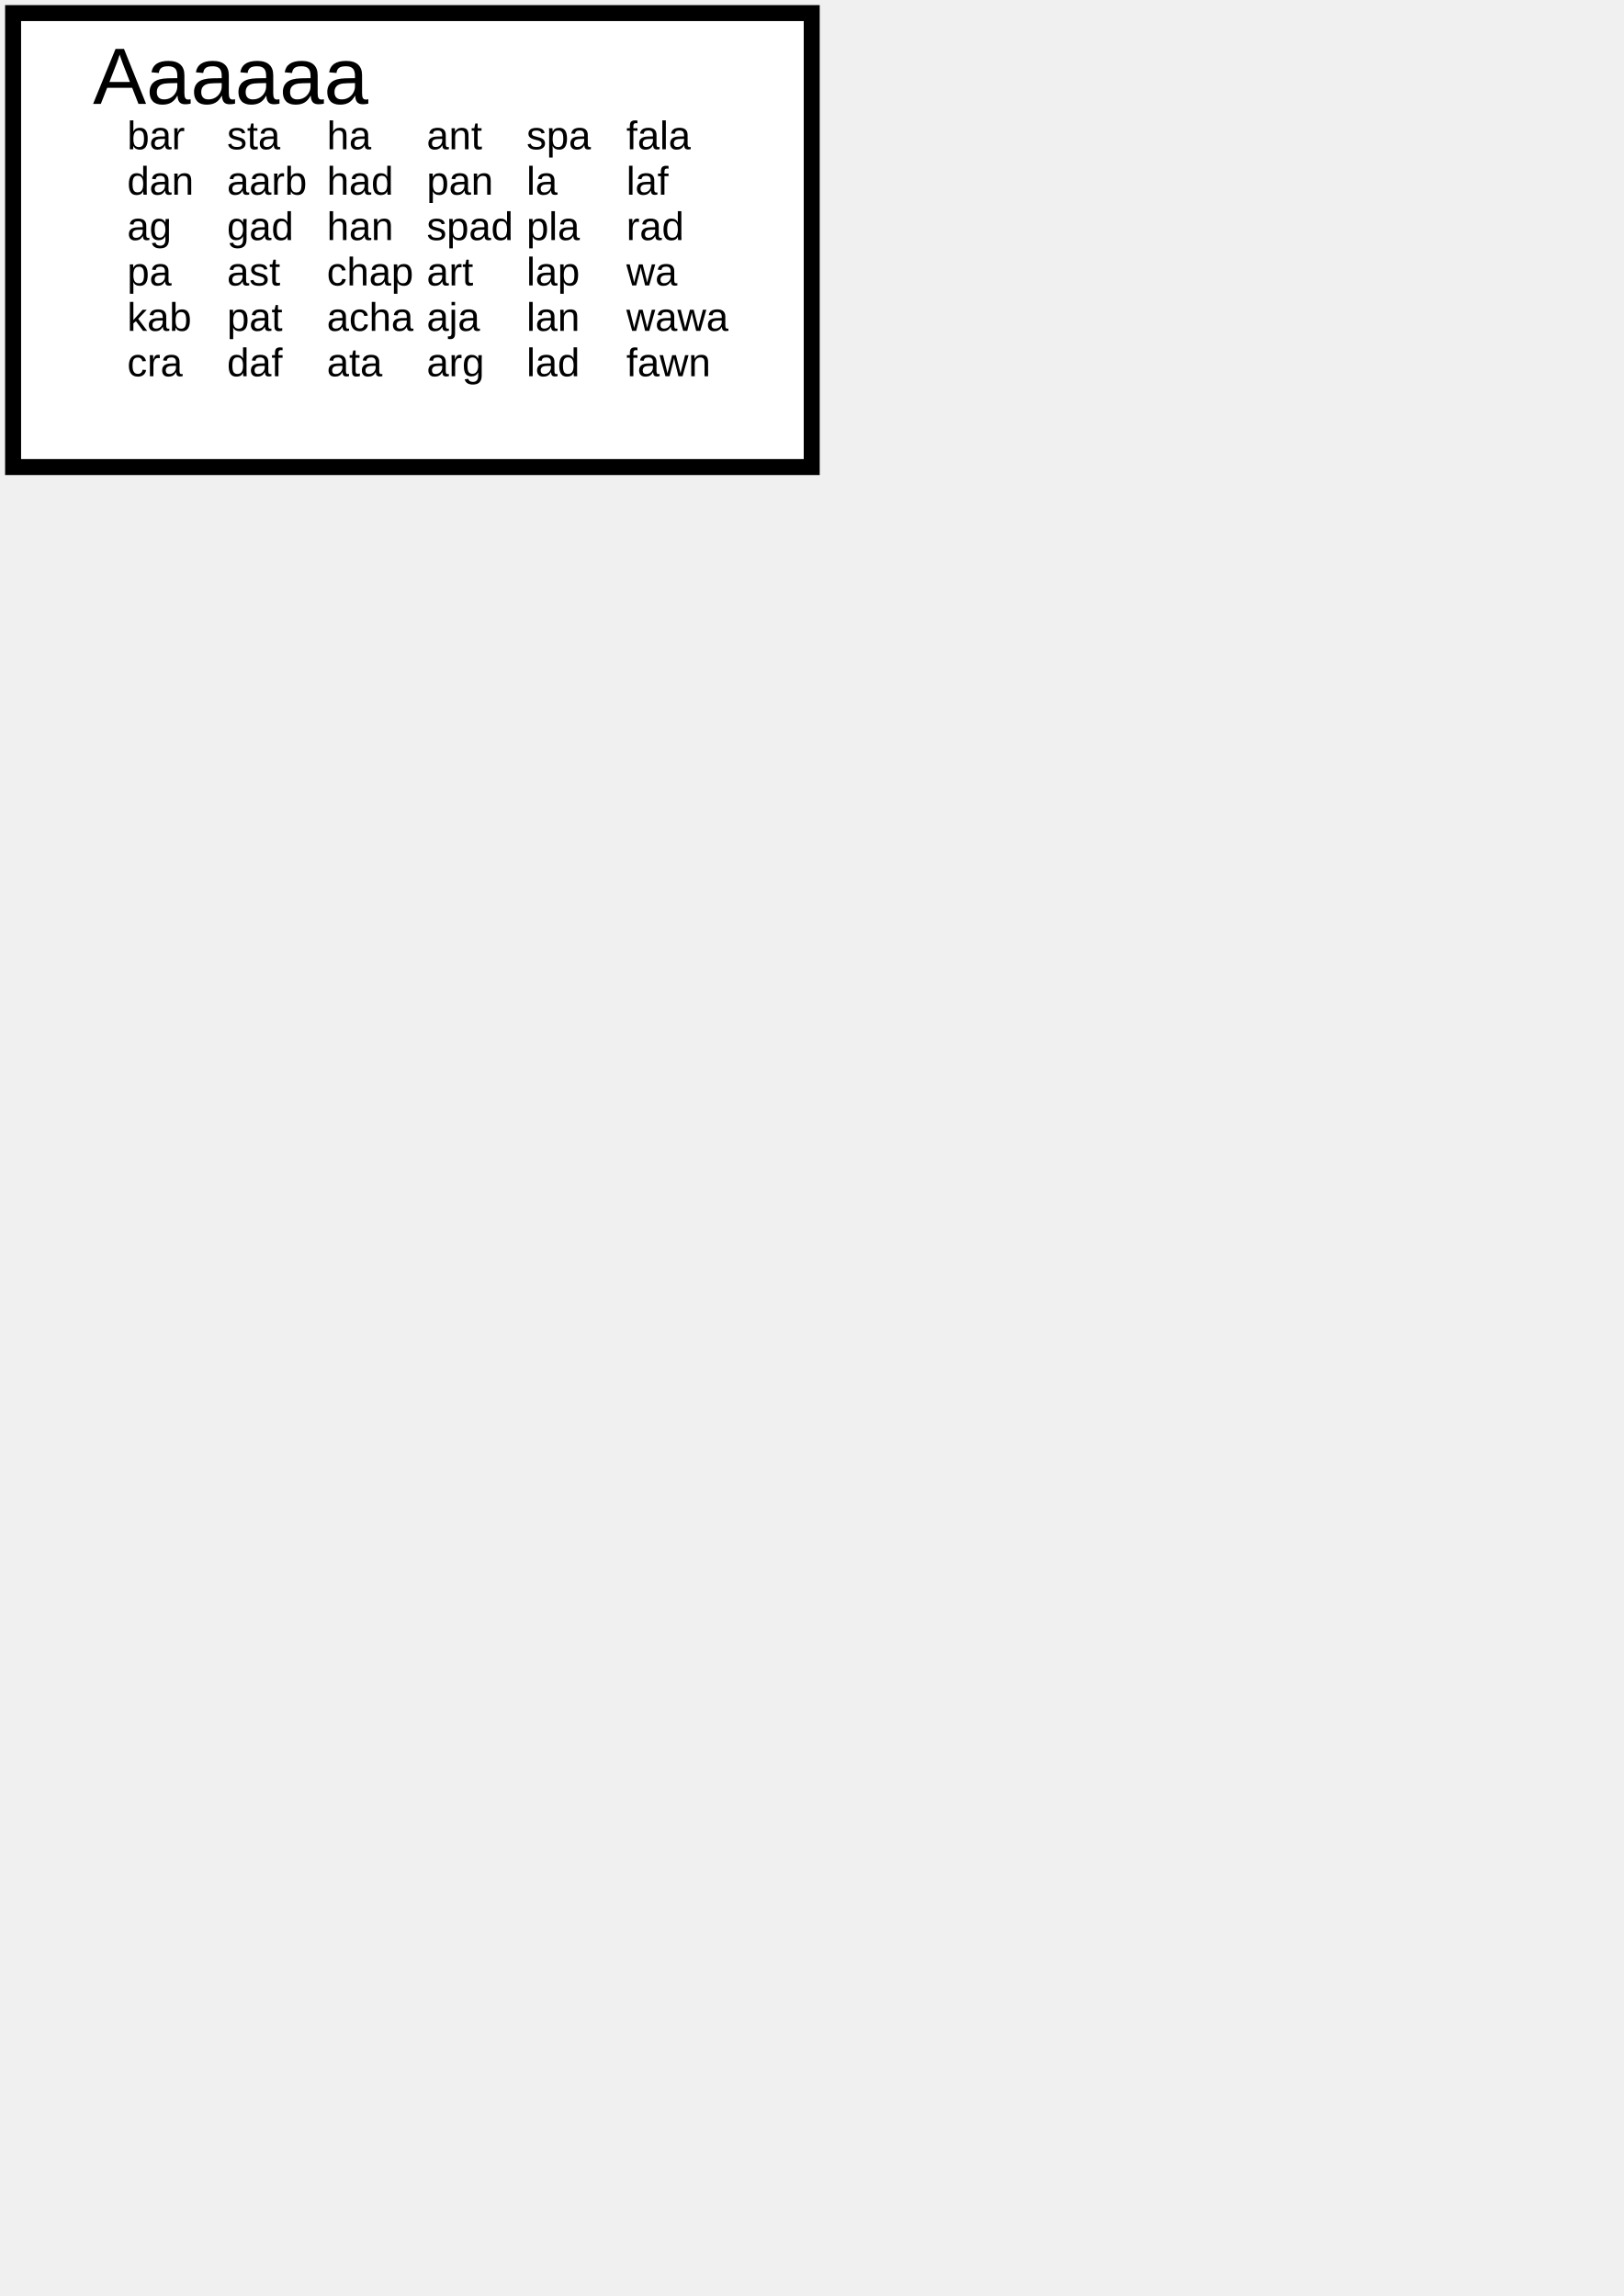
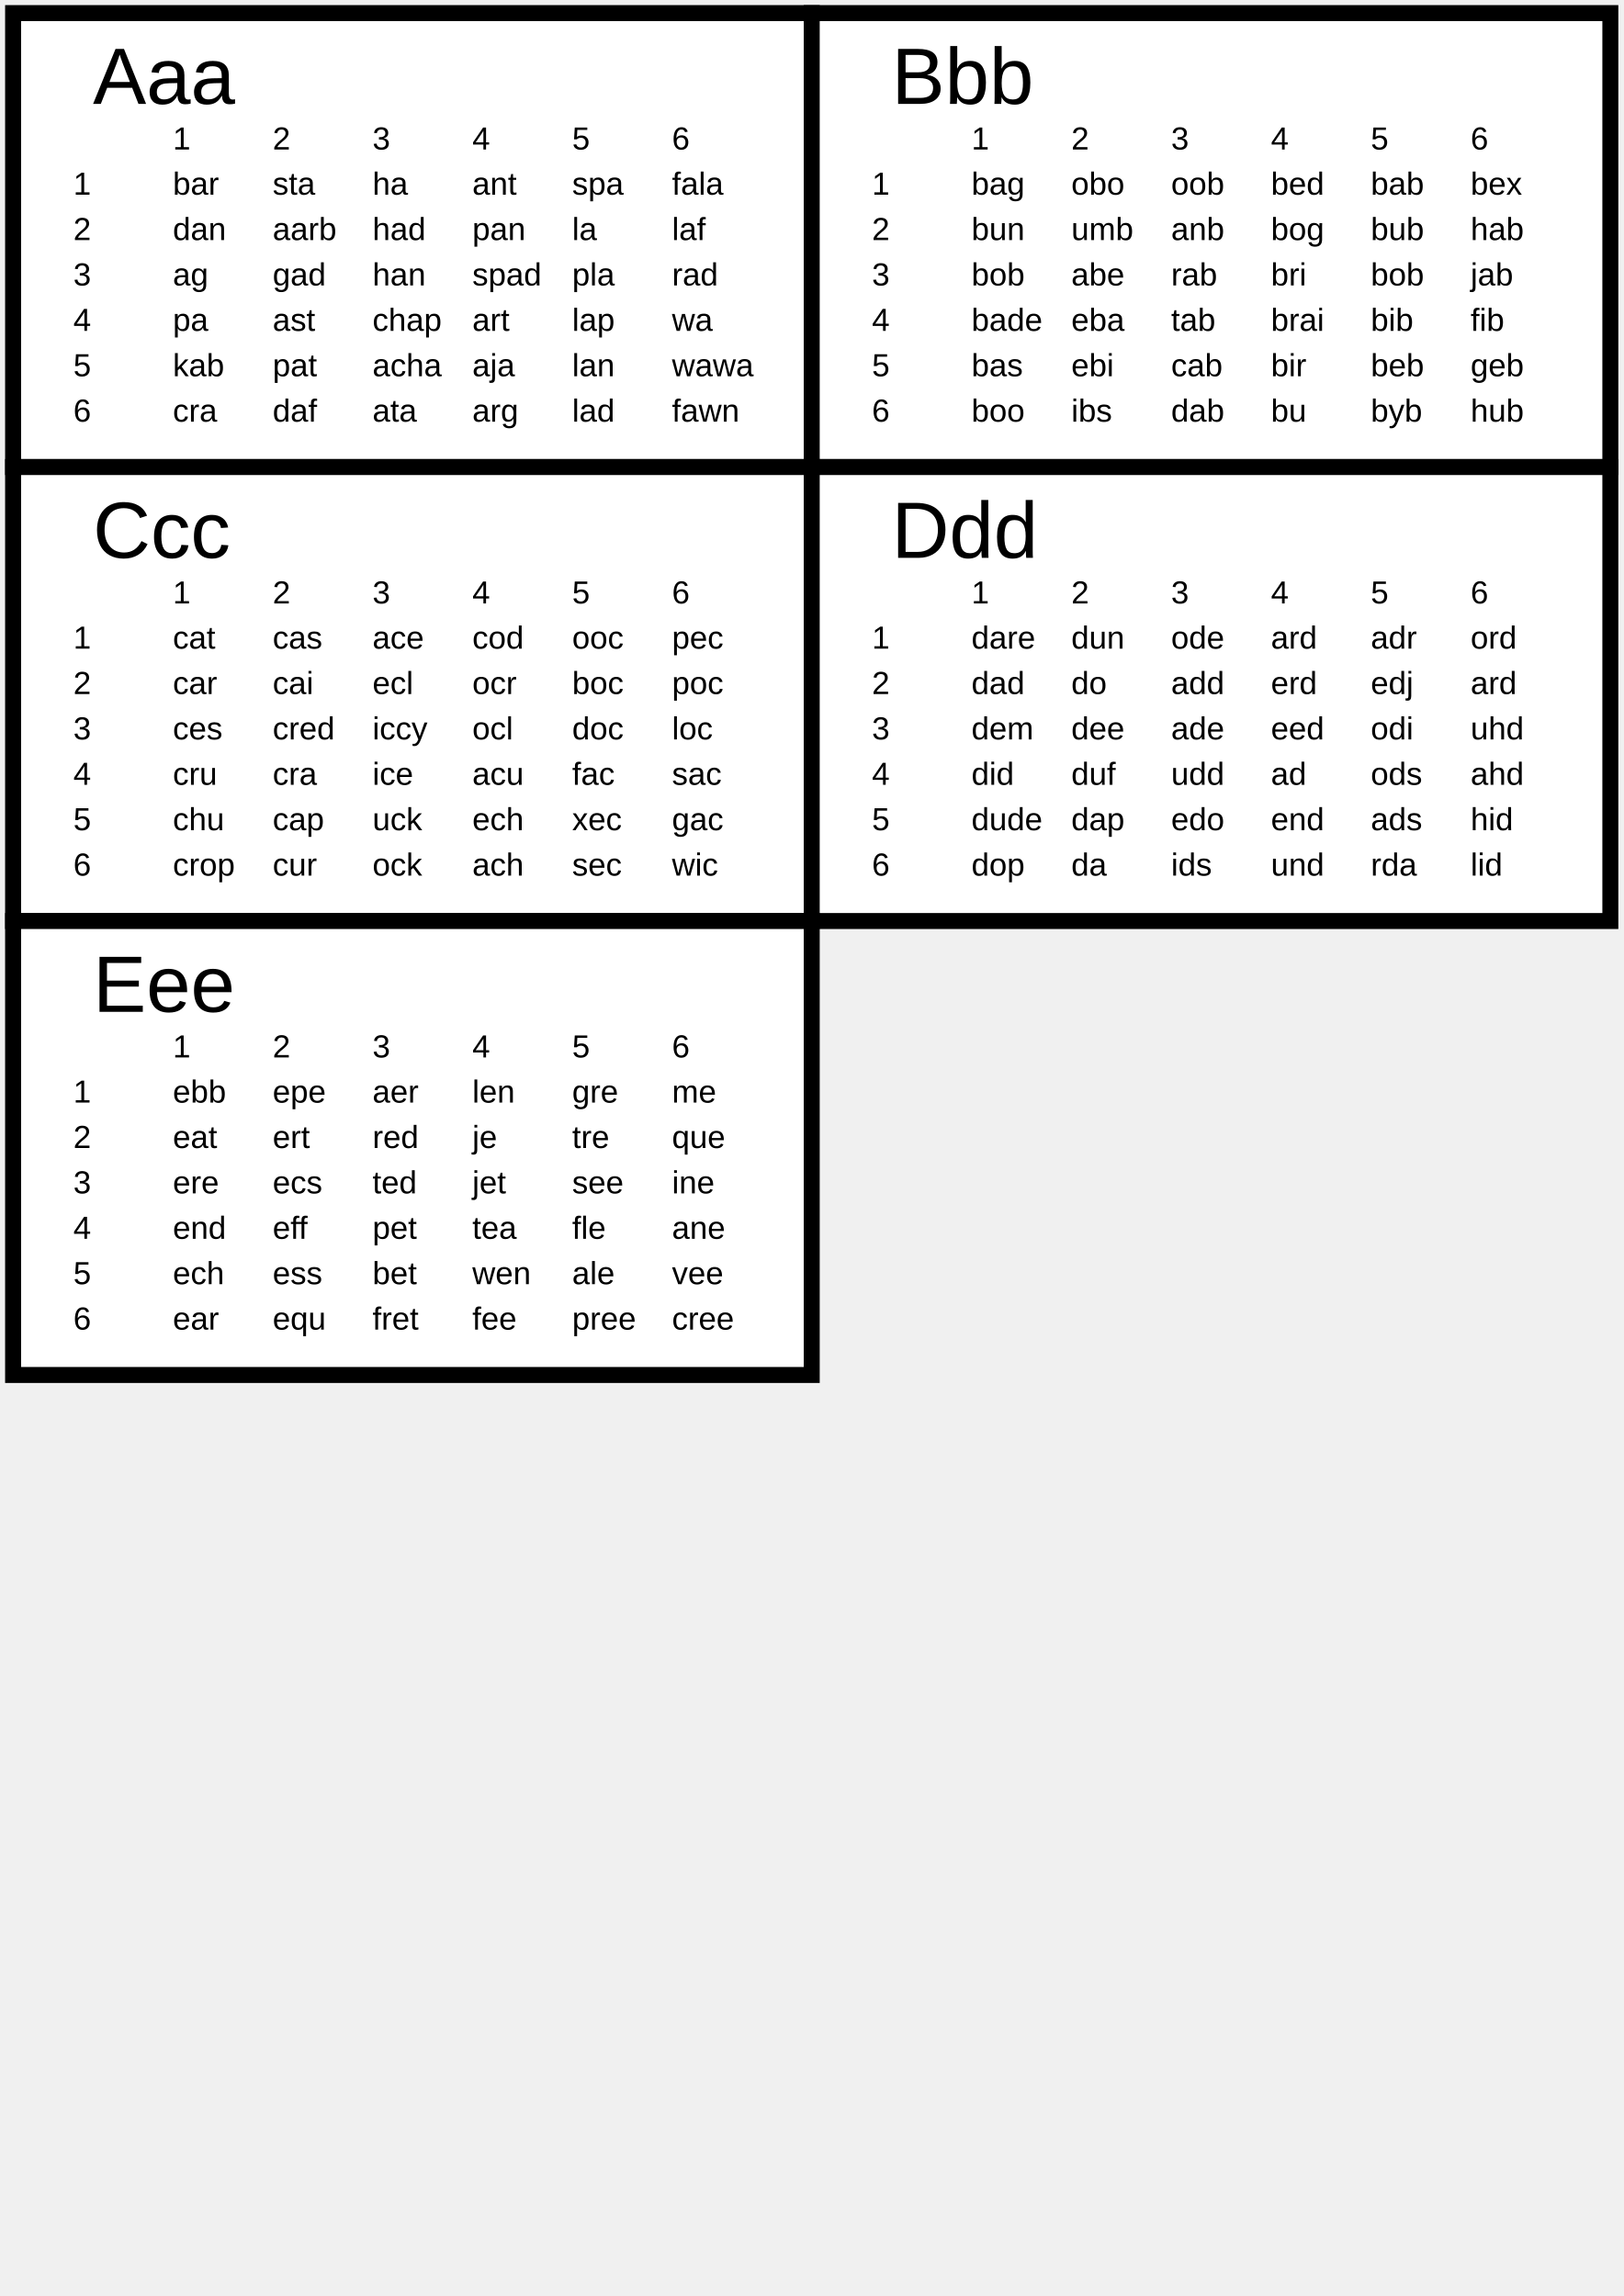
<svg xmlns="http://www.w3.org/2000/svg" width="2480px" height="3508px">
  <g transform="translate(20,20) ">
    <rect x="0px" y="0px" width="1220px" height="693.6px" fill="white" stroke="black" stroke-width="24.4px" />
-     <text x="122px" y="138.72px" font-size="122px" font-family="Arial"> Aaaaaa</text>
-     <text x="174.286px" y="208.08px" font-size="61px" font-family="Arial">bar</text>
-     <text x="174.286px" y="277.44px" font-size="61px" font-family="Arial">dan</text>
-     <text x="174.286px" y="346.8px" font-size="61px" font-family="Arial">ag</text>
-     <text x="174.286px" y="416.16px" font-size="61px" font-family="Arial">pa</text>
-     <text x="174.286px" y="485.52px" font-size="61px" font-family="Arial">kab</text>
-     <text x="174.286px" y="554.88px" font-size="61px" font-family="Arial">cra</text>
-     <text x="326.786px" y="208.08px" font-size="61px" font-family="Arial">sta</text>
-     <text x="326.786px" y="277.44px" font-size="61px" font-family="Arial">aarb</text>
-     <text x="326.786px" y="346.8px" font-size="61px" font-family="Arial">gad</text>
-     <text x="326.786px" y="416.16px" font-size="61px" font-family="Arial">ast</text>
-     <text x="326.786px" y="485.52px" font-size="61px" font-family="Arial">pat</text>
-     <text x="326.786px" y="554.88px" font-size="61px" font-family="Arial">daf</text>
-     <text x="479.286px" y="208.08px" font-size="61px" font-family="Arial">ha</text>
-     <text x="479.286px" y="277.44px" font-size="61px" font-family="Arial">had</text>
-     <text x="479.286px" y="346.8px" font-size="61px" font-family="Arial">han</text>
-     <text x="479.286px" y="416.16px" font-size="61px" font-family="Arial">chap</text>
-     <text x="479.286px" y="485.52px" font-size="61px" font-family="Arial">acha</text>
-     <text x="479.286px" y="554.88px" font-size="61px" font-family="Arial">ata</text>
-     <text x="631.786px" y="208.08px" font-size="61px" font-family="Arial">ant</text>
-     <text x="631.786px" y="277.44px" font-size="61px" font-family="Arial">pan</text>
-     <text x="631.786px" y="346.8px" font-size="61px" font-family="Arial">spad</text>
-     <text x="631.786px" y="416.16px" font-size="61px" font-family="Arial">art</text>
-     <text x="631.786px" y="485.52px" font-size="61px" font-family="Arial">aja</text>
-     <text x="631.786px" y="554.88px" font-size="61px" font-family="Arial">arg</text>
-     <text x="784.286px" y="208.08px" font-size="61px" font-family="Arial">spa</text>
-     <text x="784.286px" y="277.44px" font-size="61px" font-family="Arial">la</text>
-     <text x="784.286px" y="346.8px" font-size="61px" font-family="Arial">pla</text>
-     <text x="784.286px" y="416.16px" font-size="61px" font-family="Arial">lap</text>
-     <text x="784.286px" y="485.52px" font-size="61px" font-family="Arial">lan</text>
-     <text x="784.286px" y="554.88px" font-size="61px" font-family="Arial">lad</text>
-     <text x="936.786px" y="208.08px" font-size="61px" font-family="Arial">fala</text>
-     <text x="936.786px" y="277.44px" font-size="61px" font-family="Arial">laf</text>
-     <text x="936.786px" y="346.8px" font-size="61px" font-family="Arial">rad</text>
-     <text x="936.786px" y="416.16px" font-size="61px" font-family="Arial">wa</text>
-     <text x="936.786px" y="485.52px" font-size="61px" font-family="Arial">wawa</text>
-     <text x="936.786px" y="554.88px" font-size="61px" font-family="Arial">fawn</text>
+     <text x="122px" y="138.72px" font-size="122px" font-family="Arial"> Aaa</text>
+     <text x="92px" y="277.44px" font-size="48.8px" font-family="Arial">1</text>
+     <text x="244px" y="208.44px" font-size="48.8px" font-family="Arial">1</text>
+     <text x="92px" y="346.8px" font-size="48.8px" font-family="Arial">2</text>
+     <text x="396.5px" y="208.44px" font-size="48.8px" font-family="Arial">2</text>
+     <text x="92px" y="416.16px" font-size="48.8px" font-family="Arial">3</text>
+     <text x="549px" y="208.44px" font-size="48.8px" font-family="Arial">3</text>
+     <text x="92px" y="485.52px" font-size="48.8px" font-family="Arial">4</text>
+     <text x="701.5px" y="208.44px" font-size="48.8px" font-family="Arial">4</text>
+     <text x="92px" y="554.88px" font-size="48.8px" font-family="Arial">5</text>
+     <text x="854px" y="208.44px" font-size="48.8px" font-family="Arial">5</text>
+     <text x="92px" y="624.24px" font-size="48.8px" font-family="Arial">6</text>
+     <text x="1006.5px" y="208.44px" font-size="48.8px" font-family="Arial">6</text>
+     <text x="244px" y="277.44px" font-size="48.8px" font-family="Arial">bar</text>
+     <text x="244px" y="346.8px" font-size="48.8px" font-family="Arial">dan</text>
+     <text x="244px" y="416.16px" font-size="48.8px" font-family="Arial">ag</text>
+     <text x="244px" y="485.52px" font-size="48.8px" font-family="Arial">pa</text>
+     <text x="244px" y="554.88px" font-size="48.8px" font-family="Arial">kab</text>
+     <text x="244px" y="624.24px" font-size="48.8px" font-family="Arial">cra</text>
+     <text x="396.5px" y="277.44px" font-size="48.8px" font-family="Arial">sta</text>
+     <text x="396.5px" y="346.8px" font-size="48.8px" font-family="Arial">aarb</text>
+     <text x="396.5px" y="416.16px" font-size="48.8px" font-family="Arial">gad</text>
+     <text x="396.5px" y="485.52px" font-size="48.8px" font-family="Arial">ast</text>
+     <text x="396.5px" y="554.88px" font-size="48.8px" font-family="Arial">pat</text>
+     <text x="396.5px" y="624.24px" font-size="48.8px" font-family="Arial">daf</text>
+     <text x="549px" y="277.44px" font-size="48.8px" font-family="Arial">ha</text>
+     <text x="549px" y="346.8px" font-size="48.8px" font-family="Arial">had</text>
+     <text x="549px" y="416.16px" font-size="48.8px" font-family="Arial">han</text>
+     <text x="549px" y="485.52px" font-size="48.8px" font-family="Arial">chap</text>
+     <text x="549px" y="554.88px" font-size="48.8px" font-family="Arial">acha</text>
+     <text x="549px" y="624.24px" font-size="48.8px" font-family="Arial">ata</text>
+     <text x="701.5px" y="277.44px" font-size="48.8px" font-family="Arial">ant</text>
+     <text x="701.5px" y="346.8px" font-size="48.8px" font-family="Arial">pan</text>
+     <text x="701.5px" y="416.16px" font-size="48.8px" font-family="Arial">spad</text>
+     <text x="701.5px" y="485.52px" font-size="48.8px" font-family="Arial">art</text>
+     <text x="701.5px" y="554.88px" font-size="48.8px" font-family="Arial">aja</text>
+     <text x="701.5px" y="624.24px" font-size="48.8px" font-family="Arial">arg</text>
+     <text x="854px" y="277.44px" font-size="48.8px" font-family="Arial">spa</text>
+     <text x="854px" y="346.8px" font-size="48.8px" font-family="Arial">la</text>
+     <text x="854px" y="416.16px" font-size="48.8px" font-family="Arial">pla</text>
+     <text x="854px" y="485.52px" font-size="48.8px" font-family="Arial">lap</text>
+     <text x="854px" y="554.88px" font-size="48.8px" font-family="Arial">lan</text>
+     <text x="854px" y="624.24px" font-size="48.8px" font-family="Arial">lad</text>
+     <text x="1006.5px" y="277.44px" font-size="48.8px" font-family="Arial">fala</text>
+     <text x="1006.5px" y="346.8px" font-size="48.8px" font-family="Arial">laf</text>
+     <text x="1006.5px" y="416.16px" font-size="48.8px" font-family="Arial">rad</text>
+     <text x="1006.5px" y="485.52px" font-size="48.8px" font-family="Arial">wa</text>
+     <text x="1006.5px" y="554.88px" font-size="48.8px" font-family="Arial">wawa</text>
+     <text x="1006.5px" y="624.24px" font-size="48.8px" font-family="Arial">fawn</text>
+   </g>
+   <g transform="translate(1240,20) ">
+     <rect x="0px" y="0px" width="1220px" height="693.6px" fill="white" stroke="black" stroke-width="24.4px" />
+     <text x="122px" y="138.72px" font-size="122px" font-family="Arial"> Bbb</text>
+     <text x="92px" y="277.44px" font-size="48.8px" font-family="Arial">1</text>
+     <text x="244px" y="208.44px" font-size="48.8px" font-family="Arial">1</text>
+     <text x="92px" y="346.8px" font-size="48.8px" font-family="Arial">2</text>
+     <text x="396.5px" y="208.44px" font-size="48.8px" font-family="Arial">2</text>
+     <text x="92px" y="416.16px" font-size="48.8px" font-family="Arial">3</text>
+     <text x="549px" y="208.44px" font-size="48.8px" font-family="Arial">3</text>
+     <text x="92px" y="485.52px" font-size="48.8px" font-family="Arial">4</text>
+     <text x="701.5px" y="208.44px" font-size="48.8px" font-family="Arial">4</text>
+     <text x="92px" y="554.88px" font-size="48.8px" font-family="Arial">5</text>
+     <text x="854px" y="208.44px" font-size="48.8px" font-family="Arial">5</text>
+     <text x="92px" y="624.24px" font-size="48.8px" font-family="Arial">6</text>
+     <text x="1006.5px" y="208.44px" font-size="48.8px" font-family="Arial">6</text>
+     <text x="244px" y="277.44px" font-size="48.8px" font-family="Arial">bag</text>
+     <text x="244px" y="346.8px" font-size="48.8px" font-family="Arial">bun</text>
+     <text x="244px" y="416.16px" font-size="48.8px" font-family="Arial">bob</text>
+     <text x="244px" y="485.52px" font-size="48.8px" font-family="Arial">bade</text>
+     <text x="244px" y="554.88px" font-size="48.8px" font-family="Arial">bas</text>
+     <text x="244px" y="624.24px" font-size="48.8px" font-family="Arial">boo</text>
+     <text x="396.5px" y="277.44px" font-size="48.8px" font-family="Arial">obo</text>
+     <text x="396.5px" y="346.8px" font-size="48.8px" font-family="Arial">umb</text>
+     <text x="396.5px" y="416.16px" font-size="48.8px" font-family="Arial">abe</text>
+     <text x="396.5px" y="485.52px" font-size="48.8px" font-family="Arial">eba</text>
+     <text x="396.5px" y="554.88px" font-size="48.8px" font-family="Arial">ebi</text>
+     <text x="396.5px" y="624.24px" font-size="48.8px" font-family="Arial">ibs</text>
+     <text x="549px" y="277.44px" font-size="48.8px" font-family="Arial">oob</text>
+     <text x="549px" y="346.8px" font-size="48.8px" font-family="Arial">anb</text>
+     <text x="549px" y="416.16px" font-size="48.8px" font-family="Arial">rab</text>
+     <text x="549px" y="485.52px" font-size="48.8px" font-family="Arial">tab</text>
+     <text x="549px" y="554.88px" font-size="48.8px" font-family="Arial">cab</text>
+     <text x="549px" y="624.24px" font-size="48.8px" font-family="Arial">dab</text>
+     <text x="701.5px" y="277.44px" font-size="48.8px" font-family="Arial">bed</text>
+     <text x="701.5px" y="346.8px" font-size="48.8px" font-family="Arial">bog</text>
+     <text x="701.5px" y="416.16px" font-size="48.8px" font-family="Arial">bri</text>
+     <text x="701.5px" y="485.52px" font-size="48.8px" font-family="Arial">brai</text>
+     <text x="701.5px" y="554.88px" font-size="48.8px" font-family="Arial">bir</text>
+     <text x="701.5px" y="624.24px" font-size="48.8px" font-family="Arial">bu</text>
+     <text x="854px" y="277.44px" font-size="48.8px" font-family="Arial">bab</text>
+     <text x="854px" y="346.8px" font-size="48.8px" font-family="Arial">bub</text>
+     <text x="854px" y="416.16px" font-size="48.8px" font-family="Arial">bob</text>
+     <text x="854px" y="485.52px" font-size="48.8px" font-family="Arial">bib</text>
+     <text x="854px" y="554.88px" font-size="48.8px" font-family="Arial">beb</text>
+     <text x="854px" y="624.24px" font-size="48.8px" font-family="Arial">byb</text>
+     <text x="1006.5px" y="277.44px" font-size="48.8px" font-family="Arial">bex</text>
+     <text x="1006.5px" y="346.8px" font-size="48.8px" font-family="Arial">hab</text>
+     <text x="1006.5px" y="416.16px" font-size="48.8px" font-family="Arial">jab</text>
+     <text x="1006.5px" y="485.52px" font-size="48.8px" font-family="Arial">fib</text>
+     <text x="1006.5px" y="554.88px" font-size="48.8px" font-family="Arial">geb</text>
+     <text x="1006.5px" y="624.24px" font-size="48.8px" font-family="Arial">hub</text>
+   </g>
+   <g transform="translate(20,713.6) ">
+     <rect x="0px" y="0px" width="1220px" height="693.6px" fill="white" stroke="black" stroke-width="24.4px" />
+     <text x="122px" y="138.72px" font-size="122px" font-family="Arial"> Ccc</text>
+     <text x="92px" y="277.44px" font-size="48.8px" font-family="Arial">1</text>
+     <text x="244px" y="208.44px" font-size="48.8px" font-family="Arial">1</text>
+     <text x="92px" y="346.8px" font-size="48.8px" font-family="Arial">2</text>
+     <text x="396.5px" y="208.44px" font-size="48.8px" font-family="Arial">2</text>
+     <text x="92px" y="416.16px" font-size="48.8px" font-family="Arial">3</text>
+     <text x="549px" y="208.44px" font-size="48.8px" font-family="Arial">3</text>
+     <text x="92px" y="485.52px" font-size="48.8px" font-family="Arial">4</text>
+     <text x="701.5px" y="208.44px" font-size="48.8px" font-family="Arial">4</text>
+     <text x="92px" y="554.88px" font-size="48.8px" font-family="Arial">5</text>
+     <text x="854px" y="208.44px" font-size="48.8px" font-family="Arial">5</text>
+     <text x="92px" y="624.24px" font-size="48.8px" font-family="Arial">6</text>
+     <text x="1006.5px" y="208.44px" font-size="48.8px" font-family="Arial">6</text>
+     <text x="244px" y="277.44px" font-size="48.8px" font-family="Arial">cat</text>
+     <text x="244px" y="346.8px" font-size="48.8px" font-family="Arial">car</text>
+     <text x="244px" y="416.16px" font-size="48.8px" font-family="Arial">ces</text>
+     <text x="244px" y="485.52px" font-size="48.8px" font-family="Arial">cru</text>
+     <text x="244px" y="554.88px" font-size="48.8px" font-family="Arial">chu</text>
+     <text x="244px" y="624.24px" font-size="48.8px" font-family="Arial">crop</text>
+     <text x="396.5px" y="277.44px" font-size="48.8px" font-family="Arial">cas</text>
+     <text x="396.5px" y="346.8px" font-size="48.8px" font-family="Arial">cai</text>
+     <text x="396.5px" y="416.16px" font-size="48.8px" font-family="Arial">cred</text>
+     <text x="396.5px" y="485.52px" font-size="48.8px" font-family="Arial">cra</text>
+     <text x="396.5px" y="554.88px" font-size="48.8px" font-family="Arial">cap</text>
+     <text x="396.5px" y="624.24px" font-size="48.8px" font-family="Arial">cur</text>
+     <text x="549px" y="277.44px" font-size="48.8px" font-family="Arial">ace</text>
+     <text x="549px" y="346.8px" font-size="48.8px" font-family="Arial">ecl</text>
+     <text x="549px" y="416.16px" font-size="48.8px" font-family="Arial">iccy</text>
+     <text x="549px" y="485.52px" font-size="48.8px" font-family="Arial">ice</text>
+     <text x="549px" y="554.88px" font-size="48.8px" font-family="Arial">uck</text>
+     <text x="549px" y="624.24px" font-size="48.8px" font-family="Arial">ock</text>
+     <text x="701.5px" y="277.44px" font-size="48.8px" font-family="Arial">cod</text>
+     <text x="701.5px" y="346.8px" font-size="48.8px" font-family="Arial">ocr</text>
+     <text x="701.5px" y="416.16px" font-size="48.8px" font-family="Arial">ocl</text>
+     <text x="701.5px" y="485.52px" font-size="48.8px" font-family="Arial">acu</text>
+     <text x="701.5px" y="554.88px" font-size="48.8px" font-family="Arial">ech</text>
+     <text x="701.5px" y="624.24px" font-size="48.8px" font-family="Arial">ach</text>
+     <text x="854px" y="277.44px" font-size="48.8px" font-family="Arial">ooc</text>
+     <text x="854px" y="346.8px" font-size="48.8px" font-family="Arial">boc</text>
+     <text x="854px" y="416.16px" font-size="48.8px" font-family="Arial">doc</text>
+     <text x="854px" y="485.52px" font-size="48.8px" font-family="Arial">fac</text>
+     <text x="854px" y="554.88px" font-size="48.8px" font-family="Arial">xec</text>
+     <text x="854px" y="624.24px" font-size="48.8px" font-family="Arial">sec</text>
+     <text x="1006.5px" y="277.44px" font-size="48.8px" font-family="Arial">pec</text>
+     <text x="1006.5px" y="346.8px" font-size="48.8px" font-family="Arial">poc</text>
+     <text x="1006.5px" y="416.16px" font-size="48.8px" font-family="Arial">loc</text>
+     <text x="1006.5px" y="485.52px" font-size="48.8px" font-family="Arial">sac</text>
+     <text x="1006.5px" y="554.88px" font-size="48.8px" font-family="Arial">gac</text>
+     <text x="1006.5px" y="624.24px" font-size="48.8px" font-family="Arial">wic</text>
+   </g>
+   <g transform="translate(1240,713.6) ">
+     <rect x="0px" y="0px" width="1220px" height="693.6px" fill="white" stroke="black" stroke-width="24.4px" />
+     <text x="122px" y="138.72px" font-size="122px" font-family="Arial"> Ddd</text>
+     <text x="92px" y="277.44px" font-size="48.8px" font-family="Arial">1</text>
+     <text x="244px" y="208.44px" font-size="48.8px" font-family="Arial">1</text>
+     <text x="92px" y="346.8px" font-size="48.8px" font-family="Arial">2</text>
+     <text x="396.5px" y="208.44px" font-size="48.8px" font-family="Arial">2</text>
+     <text x="92px" y="416.16px" font-size="48.8px" font-family="Arial">3</text>
+     <text x="549px" y="208.44px" font-size="48.8px" font-family="Arial">3</text>
+     <text x="92px" y="485.52px" font-size="48.8px" font-family="Arial">4</text>
+     <text x="701.5px" y="208.44px" font-size="48.8px" font-family="Arial">4</text>
+     <text x="92px" y="554.88px" font-size="48.8px" font-family="Arial">5</text>
+     <text x="854px" y="208.44px" font-size="48.8px" font-family="Arial">5</text>
+     <text x="92px" y="624.24px" font-size="48.8px" font-family="Arial">6</text>
+     <text x="1006.5px" y="208.44px" font-size="48.8px" font-family="Arial">6</text>
+     <text x="244px" y="277.44px" font-size="48.8px" font-family="Arial">dare</text>
+     <text x="244px" y="346.8px" font-size="48.8px" font-family="Arial">dad</text>
+     <text x="244px" y="416.16px" font-size="48.8px" font-family="Arial">dem</text>
+     <text x="244px" y="485.52px" font-size="48.8px" font-family="Arial">did</text>
+     <text x="244px" y="554.88px" font-size="48.8px" font-family="Arial">dude</text>
+     <text x="244px" y="624.24px" font-size="48.8px" font-family="Arial">dop</text>
+     <text x="396.5px" y="277.44px" font-size="48.8px" font-family="Arial">dun</text>
+     <text x="396.5px" y="346.8px" font-size="48.8px" font-family="Arial">do</text>
+     <text x="396.5px" y="416.16px" font-size="48.8px" font-family="Arial">dee</text>
+     <text x="396.5px" y="485.52px" font-size="48.8px" font-family="Arial">duf</text>
+     <text x="396.5px" y="554.88px" font-size="48.8px" font-family="Arial">dap</text>
+     <text x="396.5px" y="624.24px" font-size="48.8px" font-family="Arial">da</text>
+     <text x="549px" y="277.44px" font-size="48.8px" font-family="Arial">ode</text>
+     <text x="549px" y="346.8px" font-size="48.8px" font-family="Arial">add</text>
+     <text x="549px" y="416.16px" font-size="48.8px" font-family="Arial">ade</text>
+     <text x="549px" y="485.52px" font-size="48.8px" font-family="Arial">udd</text>
+     <text x="549px" y="554.88px" font-size="48.8px" font-family="Arial">edo</text>
+     <text x="549px" y="624.24px" font-size="48.8px" font-family="Arial">ids</text>
+     <text x="701.5px" y="277.44px" font-size="48.8px" font-family="Arial">ard</text>
+     <text x="701.5px" y="346.8px" font-size="48.8px" font-family="Arial">erd</text>
+     <text x="701.5px" y="416.16px" font-size="48.8px" font-family="Arial">eed</text>
+     <text x="701.5px" y="485.52px" font-size="48.8px" font-family="Arial">ad</text>
+     <text x="701.5px" y="554.88px" font-size="48.8px" font-family="Arial">end</text>
+     <text x="701.5px" y="624.24px" font-size="48.8px" font-family="Arial">und</text>
+     <text x="854px" y="277.44px" font-size="48.8px" font-family="Arial">adr</text>
+     <text x="854px" y="346.8px" font-size="48.8px" font-family="Arial">edj</text>
+     <text x="854px" y="416.16px" font-size="48.8px" font-family="Arial">odi</text>
+     <text x="854px" y="485.52px" font-size="48.8px" font-family="Arial">ods</text>
+     <text x="854px" y="554.88px" font-size="48.8px" font-family="Arial">ads</text>
+     <text x="854px" y="624.24px" font-size="48.8px" font-family="Arial">rda</text>
+     <text x="1006.5px" y="277.44px" font-size="48.8px" font-family="Arial">ord</text>
+     <text x="1006.5px" y="346.8px" font-size="48.8px" font-family="Arial">ard</text>
+     <text x="1006.5px" y="416.16px" font-size="48.8px" font-family="Arial">uhd</text>
+     <text x="1006.5px" y="485.52px" font-size="48.8px" font-family="Arial">ahd</text>
+     <text x="1006.5px" y="554.88px" font-size="48.8px" font-family="Arial">hid</text>
+     <text x="1006.5px" y="624.24px" font-size="48.8px" font-family="Arial">lid</text>
+   </g>
+   <g transform="translate(20,1407.2) ">
+     <rect x="0px" y="0px" width="1220px" height="693.6px" fill="white" stroke="black" stroke-width="24.4px" />
+     <text x="122px" y="138.72px" font-size="122px" font-family="Arial"> Eee</text>
+     <text x="92px" y="277.44px" font-size="48.8px" font-family="Arial">1</text>
+     <text x="244px" y="208.44px" font-size="48.8px" font-family="Arial">1</text>
+     <text x="92px" y="346.8px" font-size="48.8px" font-family="Arial">2</text>
+     <text x="396.5px" y="208.44px" font-size="48.8px" font-family="Arial">2</text>
+     <text x="92px" y="416.16px" font-size="48.8px" font-family="Arial">3</text>
+     <text x="549px" y="208.44px" font-size="48.8px" font-family="Arial">3</text>
+     <text x="92px" y="485.52px" font-size="48.8px" font-family="Arial">4</text>
+     <text x="701.5px" y="208.44px" font-size="48.8px" font-family="Arial">4</text>
+     <text x="92px" y="554.88px" font-size="48.8px" font-family="Arial">5</text>
+     <text x="854px" y="208.44px" font-size="48.8px" font-family="Arial">5</text>
+     <text x="92px" y="624.24px" font-size="48.8px" font-family="Arial">6</text>
+     <text x="1006.5px" y="208.44px" font-size="48.8px" font-family="Arial">6</text>
+     <text x="244px" y="277.44px" font-size="48.8px" font-family="Arial">ebb</text>
+     <text x="244px" y="346.8px" font-size="48.8px" font-family="Arial">eat</text>
+     <text x="244px" y="416.16px" font-size="48.8px" font-family="Arial">ere</text>
+     <text x="244px" y="485.52px" font-size="48.8px" font-family="Arial">end</text>
+     <text x="244px" y="554.88px" font-size="48.8px" font-family="Arial">ech</text>
+     <text x="244px" y="624.24px" font-size="48.8px" font-family="Arial">ear</text>
+     <text x="396.5px" y="277.44px" font-size="48.8px" font-family="Arial">epe</text>
+     <text x="396.5px" y="346.8px" font-size="48.8px" font-family="Arial">ert</text>
+     <text x="396.5px" y="416.16px" font-size="48.8px" font-family="Arial">ecs</text>
+     <text x="396.5px" y="485.52px" font-size="48.8px" font-family="Arial">eff</text>
+     <text x="396.5px" y="554.88px" font-size="48.8px" font-family="Arial">ess</text>
+     <text x="396.5px" y="624.24px" font-size="48.8px" font-family="Arial">equ</text>
+     <text x="549px" y="277.44px" font-size="48.8px" font-family="Arial">aer</text>
+     <text x="549px" y="346.8px" font-size="48.8px" font-family="Arial">red</text>
+     <text x="549px" y="416.16px" font-size="48.8px" font-family="Arial">ted</text>
+     <text x="549px" y="485.52px" font-size="48.8px" font-family="Arial">pet</text>
+     <text x="549px" y="554.88px" font-size="48.8px" font-family="Arial">bet</text>
+     <text x="549px" y="624.24px" font-size="48.8px" font-family="Arial">fret</text>
+     <text x="701.5px" y="277.44px" font-size="48.8px" font-family="Arial">len</text>
+     <text x="701.5px" y="346.8px" font-size="48.8px" font-family="Arial">je</text>
+     <text x="701.5px" y="416.16px" font-size="48.8px" font-family="Arial">jet</text>
+     <text x="701.5px" y="485.52px" font-size="48.8px" font-family="Arial">tea</text>
+     <text x="701.5px" y="554.88px" font-size="48.8px" font-family="Arial">wen</text>
+     <text x="701.5px" y="624.24px" font-size="48.8px" font-family="Arial">fee</text>
+     <text x="854px" y="277.44px" font-size="48.8px" font-family="Arial">gre</text>
+     <text x="854px" y="346.8px" font-size="48.8px" font-family="Arial">tre</text>
+     <text x="854px" y="416.16px" font-size="48.8px" font-family="Arial">see</text>
+     <text x="854px" y="485.52px" font-size="48.8px" font-family="Arial">fle</text>
+     <text x="854px" y="554.88px" font-size="48.8px" font-family="Arial">ale</text>
+     <text x="854px" y="624.24px" font-size="48.8px" font-family="Arial">pree</text>
+     <text x="1006.5px" y="277.44px" font-size="48.8px" font-family="Arial">me</text>
+     <text x="1006.5px" y="346.8px" font-size="48.8px" font-family="Arial">que</text>
+     <text x="1006.5px" y="416.16px" font-size="48.8px" font-family="Arial">ine</text>
+     <text x="1006.5px" y="485.52px" font-size="48.8px" font-family="Arial">ane</text>
+     <text x="1006.5px" y="554.88px" font-size="48.8px" font-family="Arial">vee</text>
+     <text x="1006.5px" y="624.24px" font-size="48.8px" font-family="Arial">cree</text>
  </g>
</svg>
